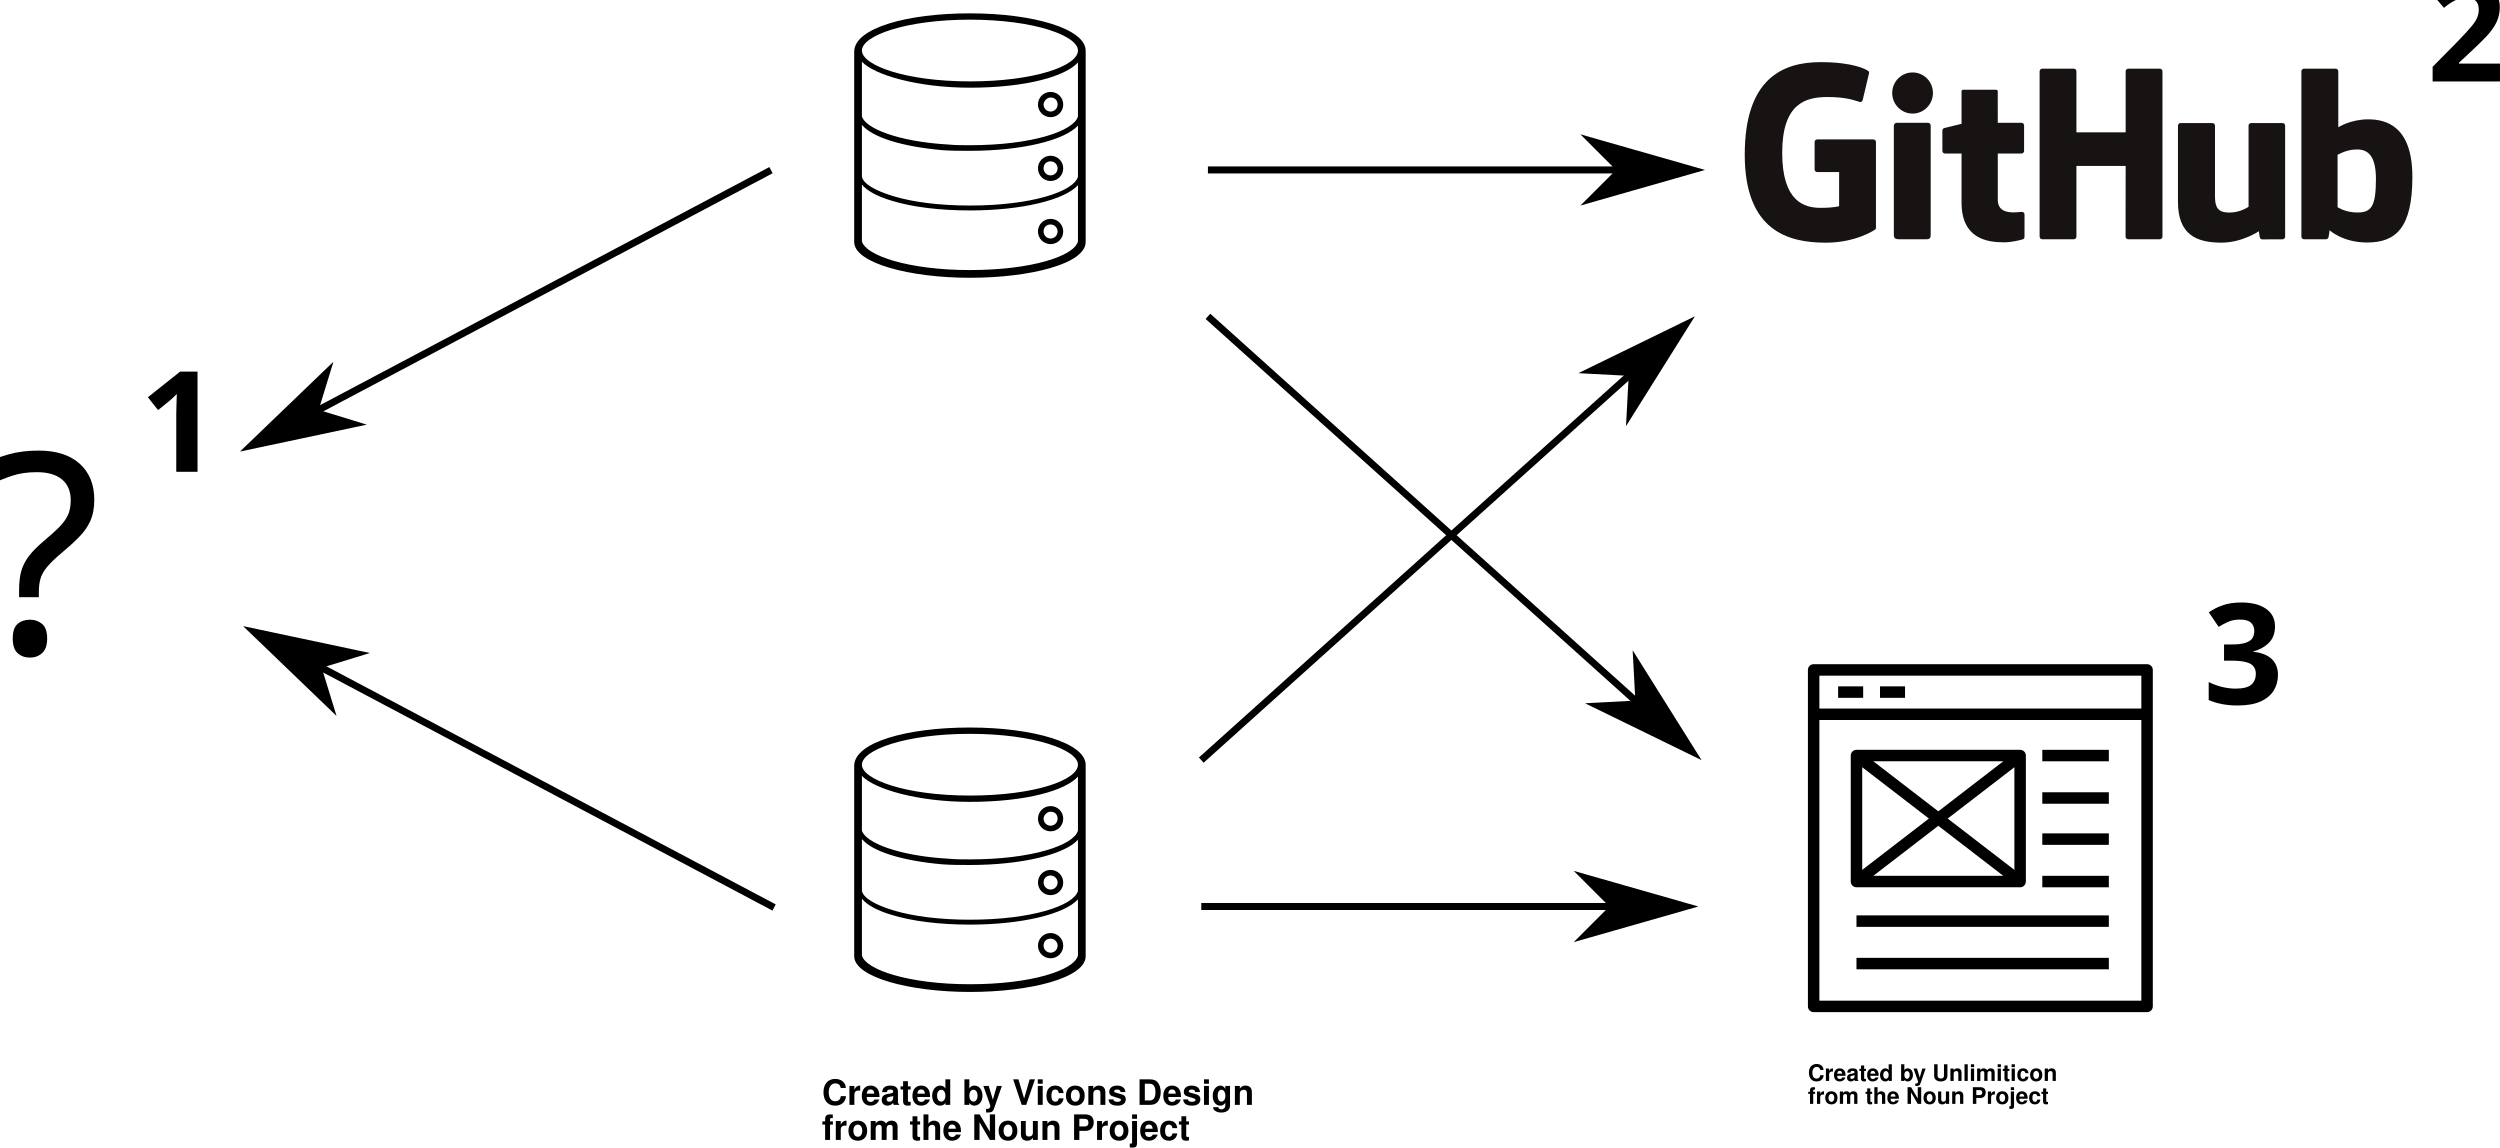
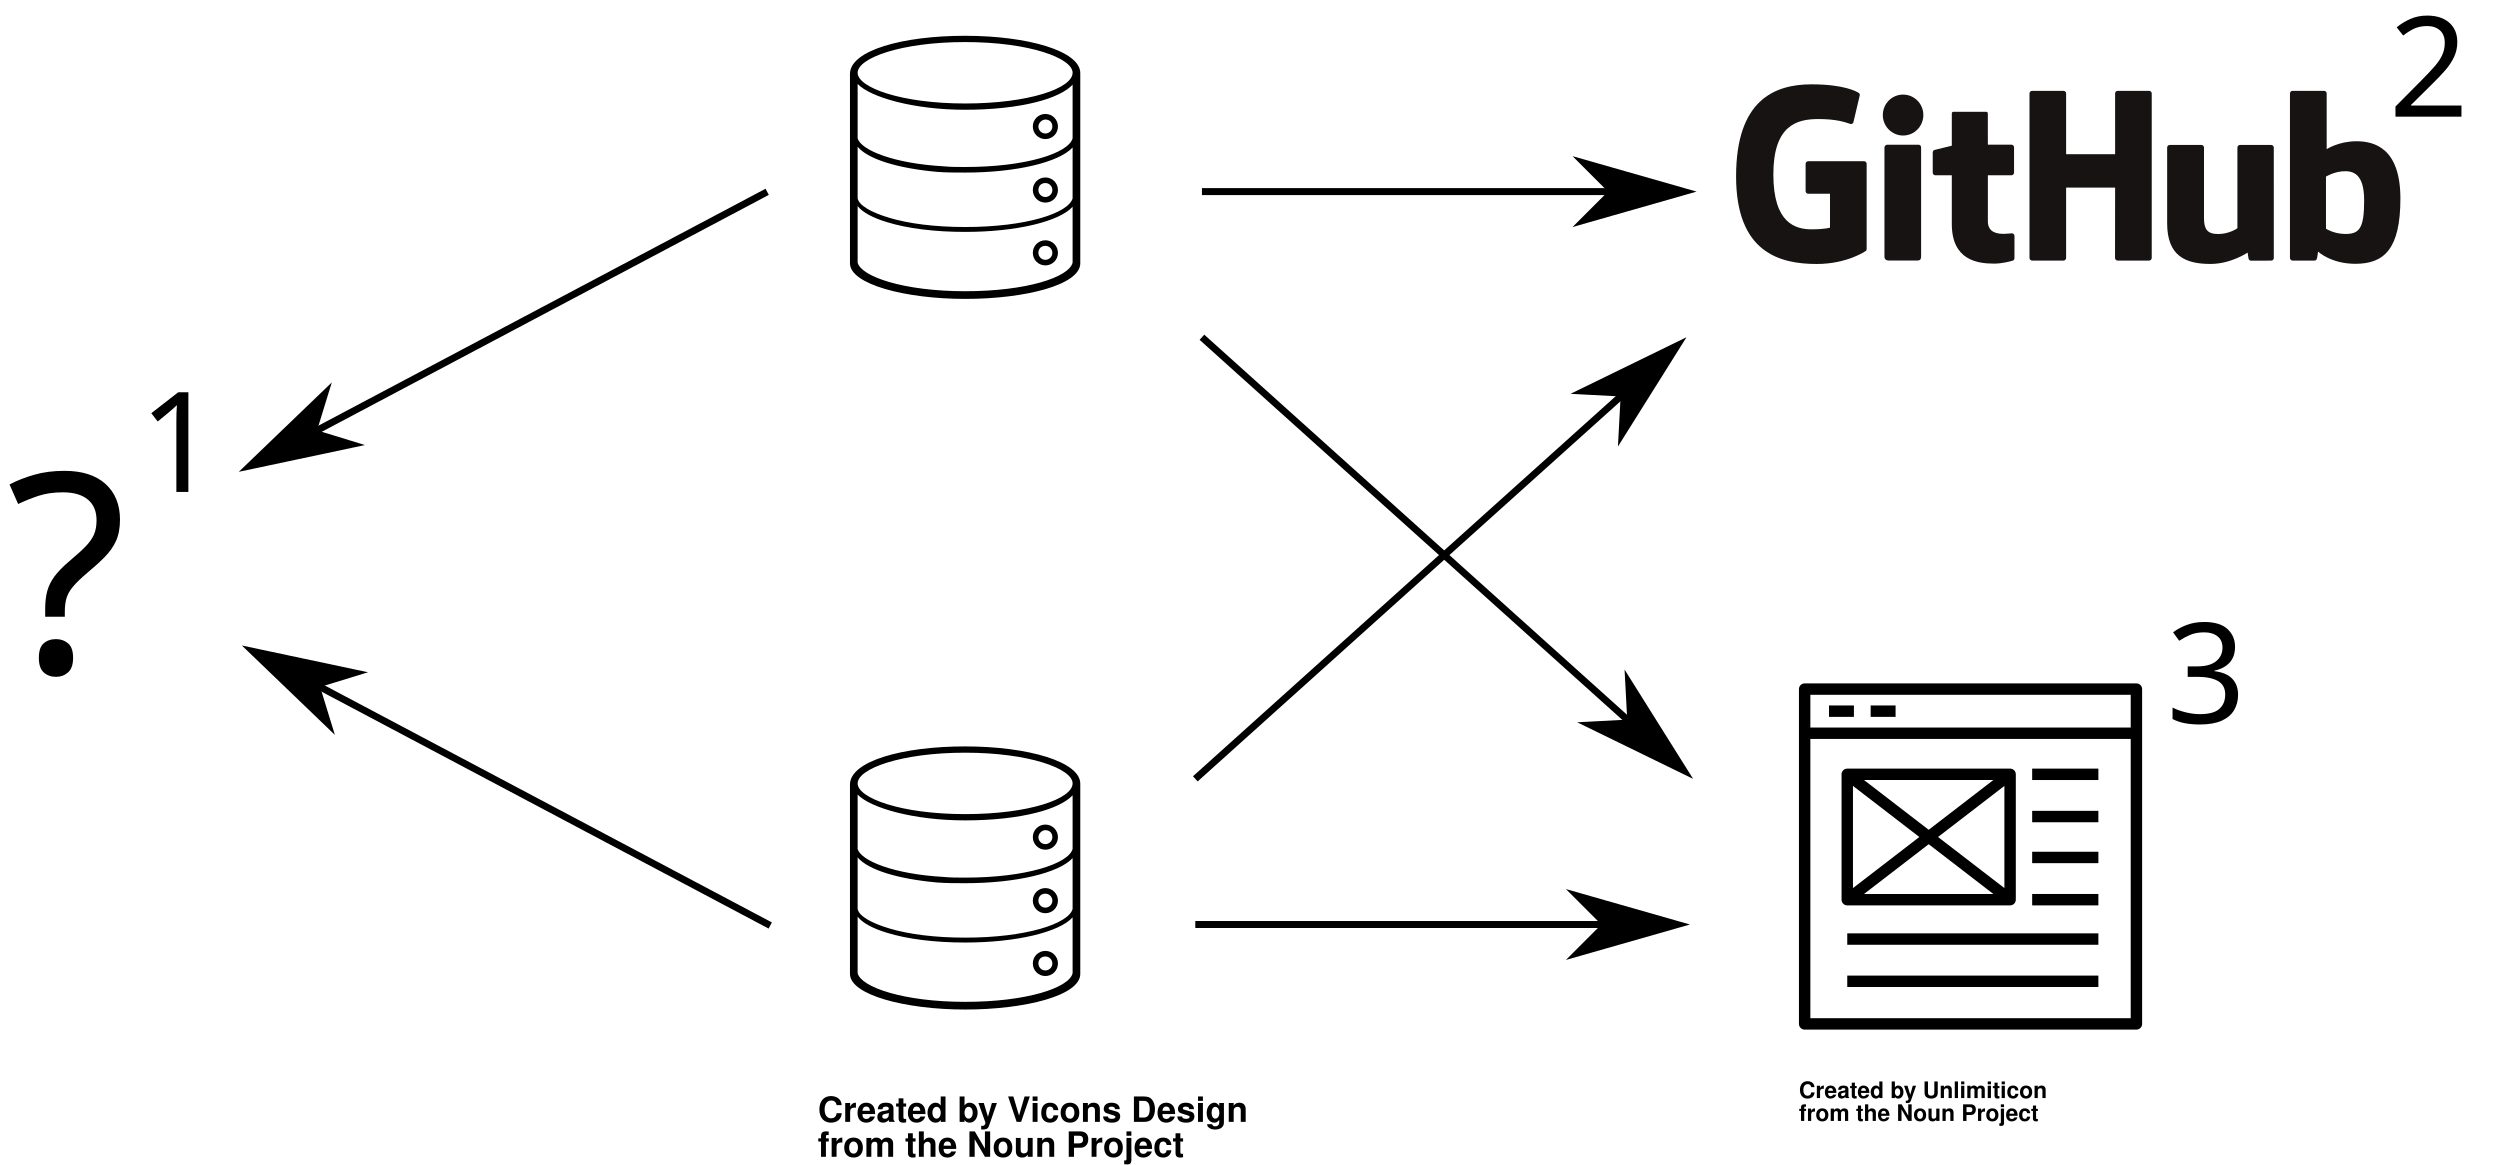
- <svg xmlns="http://www.w3.org/2000/svg" width="100.591mm" height="46.175mm" viewBox="0 0 356.426 163.613" id="svg2" version="1.1">
+ <svg xmlns="http://www.w3.org/2000/svg" width="101.093mm" height="47.085mm" viewBox="0 0 358.204 166.836" id="svg2" version="1.1">
  <defs id="defs4">
    <marker style="overflow:visible" id="marker4911" refX="0" refY="0" orient="auto">
-       <path transform="matrix(-0.8,0,0,-0.8,-10,0)" style="fill:#000000;fill-opacity:1;fill-rule:evenodd;stroke:#000000;stroke-width:1pt;stroke-opacity:1" d="M 0,0 5,-5 -12.5,0 5,5 0,0 Z" id="path4913" />
+       <path transform="matrix(-0.8,0,0,-0.8,-10,0)" style="fill:#000000;fill-opacity:1;fill-rule:evenodd;stroke:#000000;stroke-width:1pt;stroke-opacity:1" d="M 0,0 5,-5 -12.5,0 5,5 Z" id="path4913" />
    </marker>
    <marker orient="auto" refY="0" refX="0" id="marker4859" style="overflow:visible">
-       <path id="path4861" d="M 0,0 5,-5 -12.5,0 5,5 0,0 Z" style="fill:#000000;fill-opacity:1;fill-rule:evenodd;stroke:#000000;stroke-width:1pt;stroke-opacity:1" transform="matrix(-0.8,0,0,-0.8,-10,0)" />
+       <path id="path4861" d="M 0,0 5,-5 -12.5,0 5,5 Z" style="fill:#000000;fill-opacity:1;fill-rule:evenodd;stroke:#000000;stroke-width:1pt;stroke-opacity:1" transform="matrix(-0.8,0,0,-0.8,-10,0)" />
    </marker>
    <marker style="overflow:visible" id="marker4813" refX="0" refY="0" orient="auto">
-       <path transform="matrix(-0.8,0,0,-0.8,-10,0)" style="fill:#000000;fill-opacity:1;fill-rule:evenodd;stroke:#000000;stroke-width:1pt;stroke-opacity:1" d="M 0,0 5,-5 -12.5,0 5,5 0,0 Z" id="path4815" />
+       <path transform="matrix(-0.8,0,0,-0.8,-10,0)" style="fill:#000000;fill-opacity:1;fill-rule:evenodd;stroke:#000000;stroke-width:1pt;stroke-opacity:1" d="M 0,0 5,-5 -12.5,0 5,5 Z" id="path4815" />
    </marker>
    <marker orient="auto" refY="0" refX="0" id="marker4771" style="overflow:visible">
-       <path id="path4773" d="M 0,0 5,-5 -12.5,0 5,5 0,0 Z" style="fill:#000000;fill-opacity:1;fill-rule:evenodd;stroke:#000000;stroke-width:1pt;stroke-opacity:1" transform="matrix(-0.8,0,0,-0.8,-10,0)" />
+       <path id="path4773" d="M 0,0 5,-5 -12.5,0 5,5 Z" style="fill:#000000;fill-opacity:1;fill-rule:evenodd;stroke:#000000;stroke-width:1pt;stroke-opacity:1" transform="matrix(-0.8,0,0,-0.8,-10,0)" />
    </marker>
    <marker style="overflow:visible" id="marker4735" refX="0" refY="0" orient="auto">
-       <path transform="matrix(-0.8,0,0,-0.8,-10,0)" style="fill:#000000;fill-opacity:1;fill-rule:evenodd;stroke:#000000;stroke-width:1pt;stroke-opacity:1" d="M 0,0 5,-5 -12.5,0 5,5 0,0 Z" id="path4737" />
+       <path transform="matrix(-0.8,0,0,-0.8,-10,0)" style="fill:#000000;fill-opacity:1;fill-rule:evenodd;stroke:#000000;stroke-width:1pt;stroke-opacity:1" d="M 0,0 5,-5 -12.5,0 5,5 Z" id="path4737" />
    </marker>
    <marker orient="auto" refY="0" refX="0" id="Arrow1Lend" style="overflow:visible">
-       <path id="path4462" d="M 0,0 5,-5 -12.5,0 5,5 0,0 Z" style="fill:#000000;fill-opacity:1;fill-rule:evenodd;stroke:#000000;stroke-width:1pt;stroke-opacity:1" transform="matrix(-0.8,0,0,-0.8,-10,0)" />
+       <path id="path4462" d="M 0,0 5,-5 -12.5,0 5,5 Z" style="fill:#000000;fill-opacity:1;fill-rule:evenodd;stroke:#000000;stroke-width:1pt;stroke-opacity:1" transform="matrix(-0.8,0,0,-0.8,-10,0)" />
    </marker>
  </defs>
-   <g id="layer1" transform="translate(-150.6357,-108.5656)">
+   <g id="layer1" transform="translate(-150.6357,-105.3419)">
    <g id="g3375" transform="translate(267.8196,211.0883)">
-       <path id="path3357" d="m 21.1,1.2 c -9,0 -16.4,2.1 -16.5,5.4 0,0.1 0,20.4 0,25.9 0,0.8 0,1.3 0,1.3 0,3 7.9,5.1 16.5,5.1 8.6,0 16.5,-2 16.5,-5.1 0,-3.1 0,-27.1 0,-27.2 C 37.7,3.4 30.1,1.2 21.1,1.2 Z m 0,9.7 C 11.9,10.9 5.7,8.6 5.7,6.5 c 0,-2.1 6.2,-4.4 15.4,-4.4 9.2,0 15.4,2.3 15.4,4.4 0,2.2 -6.2,4.4 -15.4,4.4 z M 36.5,33.7 C 36,35.8 29.9,37.8 21.1,37.8 12.3,37.8 6.2,35.7 5.7,33.7 l 0,0 0,-8.1 c 0.7,0.9 2.2,1.7 4.2,2.3 2.9,0.9 6.8,1.4 11.2,1.4 7.4,0 13.5,-1.5 15.4,-3.6 l 0,8 z m 0,-9.2 C 35.9,26.6 29.9,28.6 21.1,28.6 16.7,28.6 13,28.1 10.3,27.3 7.6,26.5 5.9,25.5 5.7,24.5 l 0,-7.4 c 1.5,1.8 5.8,3.1 11.4,3.6 1.3,0.1 2.6,0.1 4,0.1 7.4,0 13.5,-1.5 15.4,-3.6 l 0,7.3 z m 0,-8.6 C 35.9,18 29.9,20 21.1,20 20,20 19,20 18,19.9 10.9,19.5 6.2,17.6 5.7,15.9 l 0,-7.8 c 1.8,1.9 8,3.7 15.4,3.7 3.9,0 7.5,-0.4 10.2,-1.1 2.4,-0.6 4.3,-1.5 5.2,-2.5 l 0,7.7 z" />
+       <path id="path3357" d="m 21.1,1.2 c -9,0 -16.4,2.1 -16.5,5.4 0,0.1 0,20.4 0,25.9 0,0.8 0,1.3 0,1.3 0,3 7.9,5.1 16.5,5.1 8.6,0 16.5,-2 16.5,-5.1 0,-3.1 0,-27.1 0,-27.2 C 37.7,3.4 30.1,1.2 21.1,1.2 Z m 0,9.7 C 11.9,10.9 5.7,8.6 5.7,6.5 c 0,-2.1 6.2,-4.4 15.4,-4.4 9.2,0 15.4,2.3 15.4,4.4 0,2.2 -6.2,4.4 -15.4,4.4 z M 36.5,33.7 C 36,35.8 29.9,37.8 21.1,37.8 12.3,37.8 6.2,35.7 5.7,33.7 v 0 -8.1 c 0.7,0.9 2.2,1.7 4.2,2.3 2.9,0.9 6.8,1.4 11.2,1.4 7.4,0 13.5,-1.5 15.4,-3.6 z m 0,-9.2 C 35.9,26.6 29.9,28.6 21.1,28.6 16.7,28.6 13,28.1 10.3,27.3 7.6,26.5 5.9,25.5 5.7,24.5 v -7.4 c 1.5,1.8 5.8,3.1 11.4,3.6 1.3,0.1 2.6,0.1 4,0.1 7.4,0 13.5,-1.5 15.4,-3.6 z m 0,-8.6 C 35.9,18 29.9,20 21.1,20 20,20 19,20 18,19.9 10.9,19.5 6.2,17.6 5.7,15.9 V 8.1 c 1.8,1.9 8,3.7 15.4,3.7 3.9,0 7.5,-0.4 10.2,-1.1 2.4,-0.6 4.3,-1.5 5.2,-2.5 z" />
      <path id="path3359" d="m 30.8,14.2 c 0,1 0.8,1.8 1.8,1.8 1,0 1.8,-0.8 1.8,-1.8 0,-1 -0.8,-1.8 -1.8,-1.8 -1,0 -1.8,0.8 -1.8,1.8 z m 2.8,0 c 0,0.6 -0.5,1 -1,1 -0.6,0 -1,-0.5 -1,-1 0,-0.5 0.5,-1 1,-1 0.6,0 1,0.4 1,1 z" />
      <path id="path3361" d="m 32.6,25.1 c 1,0 1.8,-0.8 1.8,-1.8 0,-1 -0.8,-1.8 -1.8,-1.8 -1,0 -1.8,0.8 -1.8,1.8 0,1 0.8,1.8 1.8,1.8 z m 0,-2.8 c 0.6,0 1,0.5 1,1 0,0.6 -0.5,1 -1,1 -0.6,0 -1,-0.5 -1,-1 0,-0.6 0.4,-1 1,-1 z" />
      <path id="path3363" d="m 32.6,34.1 c 1,0 1.8,-0.8 1.8,-1.8 0,-1 -0.8,-1.8 -1.8,-1.8 -1,0 -1.8,0.8 -1.8,1.8 0,1 0.8,1.8 1.8,1.8 z m 0,-2.8 c 0.6,0 1,0.5 1,1 0,0.6 -0.5,1 -1,1 -0.6,0 -1,-0.5 -1,-1 0,-0.6 0.4,-1 1,-1 z" />
-       <text id="text3365" font-weight="bold" font-size="5px" y="55" x="0" style="font-weight:bold;font-size:5px;font-family:'Helvetica Neue', Helvetica, Arial-Unicode, Arial, Sans-serif;fill:#000000">Created by Vicons Design</text>
-       <text id="text3367" font-weight="bold" font-size="5px" y="60" x="0" style="font-weight:bold;font-size:5px;font-family:'Helvetica Neue', Helvetica, Arial-Unicode, Arial, Sans-serif;fill:#000000">from the Noun Project</text>
+       <text id="text3365" font-weight="bold" font-size="5px" y="55" x="0" style="font-weight:bold;font-size:5px;line-height:0%;font-family:'Helvetica Neue', Helvetica, Arial-Unicode, Arial, Sans-serif;fill:#000000">Created by Vicons Design</text>
+       <text id="text3367" font-weight="bold" font-size="5px" y="60" x="0" style="font-weight:bold;font-size:5px;line-height:0%;font-family:'Helvetica Neue', Helvetica, Arial-Unicode, Arial, Sans-serif;fill:#000000">from the Noun Project</text>
    </g>
    <g id="g3375-3" transform="translate(267.8196,109.2688)">
-       <path id="path3357-6" d="m 21.1,1.2 c -9,0 -16.4,2.1 -16.5,5.4 0,0.1 0,20.4 0,25.9 0,0.8 0,1.3 0,1.3 0,3 7.9,5.1 16.5,5.1 8.6,0 16.5,-2 16.5,-5.1 0,-3.1 0,-27.1 0,-27.2 C 37.7,3.4 30.1,1.2 21.1,1.2 Z m 0,9.7 C 11.9,10.9 5.7,8.6 5.7,6.5 c 0,-2.1 6.2,-4.4 15.4,-4.4 9.2,0 15.4,2.3 15.4,4.4 0,2.2 -6.2,4.4 -15.4,4.4 z M 36.5,33.7 C 36,35.8 29.9,37.8 21.1,37.8 12.3,37.8 6.2,35.7 5.7,33.7 l 0,0 0,-8.1 c 0.7,0.9 2.2,1.7 4.2,2.3 2.9,0.9 6.8,1.4 11.2,1.4 7.4,0 13.5,-1.5 15.4,-3.6 l 0,8 z m 0,-9.2 C 35.9,26.6 29.9,28.6 21.1,28.6 16.7,28.6 13,28.1 10.3,27.3 7.6,26.5 5.9,25.5 5.7,24.5 l 0,-7.4 c 1.5,1.8 5.8,3.1 11.4,3.6 1.3,0.1 2.6,0.1 4,0.1 7.4,0 13.5,-1.5 15.4,-3.6 l 0,7.3 z m 0,-8.6 C 35.9,18 29.9,20 21.1,20 20,20 19,20 18,19.9 10.9,19.5 6.2,17.6 5.7,15.9 l 0,-7.8 c 1.8,1.9 8,3.7 15.4,3.7 3.9,0 7.5,-0.4 10.2,-1.1 2.4,-0.6 4.3,-1.5 5.2,-2.5 l 0,7.7 z" />
+       <path id="path3357-6" d="m 21.1,1.2 c -9,0 -16.4,2.1 -16.5,5.4 0,0.1 0,20.4 0,25.9 0,0.8 0,1.3 0,1.3 0,3 7.9,5.1 16.5,5.1 8.6,0 16.5,-2 16.5,-5.1 0,-3.1 0,-27.1 0,-27.2 C 37.7,3.4 30.1,1.2 21.1,1.2 Z m 0,9.7 C 11.9,10.9 5.7,8.6 5.7,6.5 c 0,-2.1 6.2,-4.4 15.4,-4.4 9.2,0 15.4,2.3 15.4,4.4 0,2.2 -6.2,4.4 -15.4,4.4 z M 36.5,33.7 C 36,35.8 29.9,37.8 21.1,37.8 12.3,37.8 6.2,35.7 5.7,33.7 v 0 -8.1 c 0.7,0.9 2.2,1.7 4.2,2.3 2.9,0.9 6.8,1.4 11.2,1.4 7.4,0 13.5,-1.5 15.4,-3.6 z m 0,-9.2 C 35.9,26.6 29.9,28.6 21.1,28.6 16.7,28.6 13,28.1 10.3,27.3 7.6,26.5 5.9,25.5 5.7,24.5 v -7.4 c 1.5,1.8 5.8,3.1 11.4,3.6 1.3,0.1 2.6,0.1 4,0.1 7.4,0 13.5,-1.5 15.4,-3.6 z m 0,-8.6 C 35.9,18 29.9,20 21.1,20 20,20 19,20 18,19.9 10.9,19.5 6.2,17.6 5.7,15.9 V 8.1 c 1.8,1.9 8,3.7 15.4,3.7 3.9,0 7.5,-0.4 10.2,-1.1 2.4,-0.6 4.3,-1.5 5.2,-2.5 z" />
      <path id="path3359-7" d="m 30.8,14.2 c 0,1 0.8,1.8 1.8,1.8 1,0 1.8,-0.8 1.8,-1.8 0,-1 -0.8,-1.8 -1.8,-1.8 -1,0 -1.8,0.8 -1.8,1.8 z m 2.8,0 c 0,0.6 -0.5,1 -1,1 -0.6,0 -1,-0.5 -1,-1 0,-0.5 0.5,-1 1,-1 0.6,0 1,0.4 1,1 z" />
      <path id="path3361-5" d="m 32.6,25.1 c 1,0 1.8,-0.8 1.8,-1.8 0,-1 -0.8,-1.8 -1.8,-1.8 -1,0 -1.8,0.8 -1.8,1.8 0,1 0.8,1.8 1.8,1.8 z m 0,-2.8 c 0.6,0 1,0.5 1,1 0,0.6 -0.5,1 -1,1 -0.6,0 -1,-0.5 -1,-1 0,-0.6 0.4,-1 1,-1 z" />
      <path id="path3363-3" d="m 32.6,34.1 c 1,0 1.8,-0.8 1.8,-1.8 0,-1 -0.8,-1.8 -1.8,-1.8 -1,0 -1.8,0.8 -1.8,1.8 0,1 0.8,1.8 1.8,1.8 z m 0,-2.8 c 0.6,0 1,0.5 1,1 0,0.6 -0.5,1 -1,1 -0.6,0 -1,-0.5 -1,-1 0,-0.6 0.4,-1 1,-1 z" />
    </g>
    <path style="fill:none;fill-rule:evenodd;stroke:#000000;stroke-width:1px;stroke-linecap:butt;stroke-linejoin:miter;stroke-opacity:1;marker-end:url(#Arrow1Lend)" d="m 260.557,132.825 -73.993,39.21" id="path3416" />
    <path style="fill:none;fill-rule:evenodd;stroke:#000000;stroke-width:1px;stroke-linecap:butt;stroke-linejoin:miter;stroke-opacity:1;marker-end:url(#marker4735)" d="M 260.998,237.948 187.005,198.738" id="path3416-2" />
-     <text xml:space="preserve" style="font-style:normal;font-weight:normal;font-size:40px;line-height:125%;font-family:sans-serif;letter-spacing:0px;word-spacing:0px;fill:#000000;fill-opacity:1;stroke:none;stroke-width:1px;stroke-linecap:butt;stroke-linejoin:miter;stroke-opacity:1" x="147.765" y="201.758" id="text3433">
-       <tspan id="tspan3435" x="147.765" y="201.758">?</tspan>
+     <text xml:space="preserve" style="font-style:normal;font-weight:normal;line-height:0%;font-family:sans-serif;letter-spacing:0px;word-spacing:0px;fill:#000000;fill-opacity:1;stroke:none;stroke-width:1px;stroke-linecap:butt;stroke-linejoin:miter;stroke-opacity:1" x="151.515" y="201.758" id="text3433">
+       <tspan id="tspan3435" x="151.515" y="201.758" style="font-size:40px;line-height:1.25">?</tspan>
    </text>
    <g id="g3490" transform="matrix(0.6541769,0,0,0.6541769,408.3912,203.258)">
      <g id="g3458">
-         <path id="path3460" d="M 73.916,0 1.25,0 C 0.56,0 0,0.56 0,1.25 l 0,9.667 0,63.667 c 0,0.69 0.56,1.25 1.25,1.25 l 72.666,0 c 0.69,0 1.25,-0.56 1.25,-1.25 l 0,-63.667 0,-9.667 C 75.166,0.56 74.607,0 73.916,0 Z M 2.5,2.5 l 70.166,0 0,7.167 -70.166,0 0,-7.167 z m 70.166,70.833 -70.166,0 0,-61.166 70.166,0 0,61.166 z" />
-         <path id="path3462" d="m 10.583,48.625 35.667,0 c 0.69,0 1.25,-0.56 1.25,-1.25 l 0,-27.459 c 0,-0.69 -0.56,-1.25 -1.25,-1.25 l -35.667,0 c -0.69,0 -1.25,0.56 -1.25,1.25 l 0,27.458 c 0,0.691 0.56,1.251 1.25,1.251 z M 30.466,33.645 45,22.456 45,44.834 30.466,33.645 Z m 12.111,12.48 -28.321,0 14.161,-10.902 14.16,10.902 z M 28.417,32.068 14.256,21.166 l 28.322,0 -14.161,10.902 z m -2.05,1.577 -14.534,11.189 0,-22.378 14.534,11.189 z" />
+         <path id="path3460" d="M 73.916,0 H 1.25 C 0.56,0 0,0.56 0,1.25 v 9.667 63.667 c 0,0.69 0.56,1.25 1.25,1.25 h 72.666 c 0.69,0 1.25,-0.56 1.25,-1.25 V 10.917 1.25 C 75.166,0.56 74.607,0 73.916,0 Z M 2.5,2.5 H 72.666 V 9.667 H 2.5 Z M 72.666,73.333 H 2.5 V 12.167 h 70.166 z" />
+         <path id="path3462" d="M 10.583,48.625 H 46.25 c 0.69,0 1.25,-0.56 1.25,-1.25 V 19.916 c 0,-0.69 -0.56,-1.25 -1.25,-1.25 H 10.583 c -0.69,0 -1.25,0.56 -1.25,1.25 v 27.458 c 0,0.691 0.56,1.251 1.25,1.251 z M 30.466,33.645 45,22.456 v 22.378 z m 12.111,12.48 H 14.256 L 28.417,35.223 Z M 28.417,32.068 14.256,21.166 h 28.322 z m -2.05,1.577 -14.534,11.189 V 22.456 Z" />
        <rect id="rect3464" height="2.5" width="14.5" y="18.666" x="51.083" />
        <rect id="rect3466" height="2.5" width="14.5" y="27.916" x="51.083" />
        <rect id="rect3468" height="2.5" width="14.5" y="36.875" x="51.083" />
        <rect id="rect3470" height="2.5" width="14.5" y="46.125" x="51.083" />
        <rect id="rect3472" height="2.5" width="55" y="54.75" x="10.583" />
        <rect id="rect3474" height="2.5" width="55" y="64" x="10.583" />
        <rect id="rect3476" height="2.5" width="5.458" y="4.834" x="6.583" />
        <rect id="rect3478" height="2.5" width="5.458" y="4.834" x="15.708" />
      </g>
-       <text id="text3480" font-weight="bold" font-size="5px" y="90.833" x="0" style="font-weight:bold;font-size:5px;font-family:'Helvetica Neue', Helvetica, Arial-Unicode, Arial, Sans-serif;fill:#000000">Created by Unlimiticon</text>
-       <text id="text3482" font-weight="bold" font-size="5px" y="95.833" x="0" style="font-weight:bold;font-size:5px;font-family:'Helvetica Neue', Helvetica, Arial-Unicode, Arial, Sans-serif;fill:#000000">from the Noun Project</text>
+       <text id="text3480" font-weight="bold" font-size="5px" y="90.833" x="0" style="font-weight:bold;font-size:5px;line-height:0%;font-family:'Helvetica Neue', Helvetica, Arial-Unicode, Arial, Sans-serif;fill:#000000">Created by Unlimiticon</text>
+       <text id="text3482" font-weight="bold" font-size="5px" y="95.833" x="0" style="font-weight:bold;font-size:5px;line-height:0%;font-family:'Helvetica Neue', Helvetica, Arial-Unicode, Arial, Sans-serif;fill:#000000">from the Noun Project</text>
    </g>
    <g transform="matrix(1.25,0,0,-1.25,141.358,206.4076)" id="g3550">
      <g transform="matrix(0.01585599,0,0,0.01585599,206.4216,50.59353)" id="g3552">
-         <path id="path3554" style="fill:#161312;fill-opacity:1;fill-rule:nonzero;stroke:none" d="m 924.973,742.875 -403.567,0 c -10.41,0 -18.855,-8.449 -18.855,-18.867 l 0,-197.305 c 0,-10.41 8.445,-18.887 18.855,-18.887 l 157.434,0 0,-245.136 c 0,0 -35.356,-12.051 -133.078,-12.051 -115.301,0 -276.367,42.133 -276.367,396.312 0,354.259 167.714,400.869 325.175,400.869 136.297,0 195.02,-24 232.383,-35.56 11.738,-3.6 22.598,8.09 22.598,18.51 l 45.019,190.64 c 0,4.87 -1.648,10.74 -7.207,14.73 -15.175,10.82 -107.746,62.62 -341.601,62.62 C 276.348,1298.75 0,1184.13 0,633.129 0,82.109 316.395,0 583.02,0 c 220.757,0 354.683,94.34 354.683,94.34 5.52,3.051 6.113,10.762 6.113,14.301 l 0,615.367 c 0,10.418 -8.433,18.867 -18.843,18.867" />
-         <path id="path3556" style="fill:#161312;fill-opacity:1;fill-rule:nonzero;stroke:none" d="m 3004.75,1232.73 c 0,10.5 -8.32,18.97 -18.73,18.97 l -227.23,0 c -10.38,0 -18.82,-8.47 -18.82,-18.97 0,-0.05 0.06,-439.125 0.06,-439.125 l -354.19,0 0,439.125 c 0,10.5 -8.36,18.97 -18.75,18.97 l -227.22,0 c -10.34,0 -18.77,-8.47 -18.77,-18.97 l 0,-1189.031 c 0,-10.488 8.43,-19.027 18.77,-19.027 l 227.22,0 c 10.39,0 18.75,8.539 18.75,19.027 l 0,508.59 354.19,0 c 0,0 -0.62,-508.551 -0.62,-508.59 0,-10.488 8.43,-19.027 18.82,-19.027 l 227.77,0 c 10.41,0 18.73,8.539 18.75,19.027 l 0,1189.031" />
+         <path id="path3554" style="fill:#161312;fill-opacity:1;fill-rule:nonzero;stroke:none" d="M 924.973,742.875 H 521.406 c -10.41,0 -18.855,-8.449 -18.855,-18.867 V 526.703 c 0,-10.41 8.445,-18.887 18.855,-18.887 H 678.84 V 262.68 c 0,0 -35.356,-12.051 -133.078,-12.051 -115.301,0 -276.367,42.133 -276.367,396.312 0,354.259 167.714,400.869 325.175,400.869 136.297,0 195.02,-24 232.383,-35.56 11.738,-3.6 22.598,8.09 22.598,18.51 l 45.019,190.64 c 0,4.87 -1.648,10.74 -7.207,14.73 -15.175,10.82 -107.746,62.62 -341.601,62.62 C 276.348,1298.75 0,1184.13 0,633.129 0,82.109 316.395,0 583.02,0 c 220.757,0 354.683,94.34 354.683,94.34 5.52,3.051 6.113,10.762 6.113,14.301 v 615.367 c 0,10.418 -8.433,18.867 -18.843,18.867" />
+         <path id="path3556" style="fill:#161312;fill-opacity:1;fill-rule:nonzero;stroke:none" d="m 3004.75,1232.73 c 0,10.5 -8.32,18.97 -18.73,18.97 h -227.23 c -10.38,0 -18.82,-8.47 -18.82,-18.97 0,-0.05 0.06,-439.125 0.06,-439.125 h -354.19 v 439.125 c 0,10.5 -8.36,18.97 -18.75,18.97 h -227.22 c -10.34,0 -18.77,-8.47 -18.77,-18.97 V 43.699 c 0,-10.488 8.43,-19.027 18.77,-19.027 h 227.22 c 10.39,0 18.75,8.539 18.75,19.027 V 552.289 h 354.19 c 0,0 -0.62,-508.551 -0.62,-508.59 0,-10.488 8.43,-19.027 18.82,-19.027 H 2986 c 10.41,0 18.73,8.539 18.75,19.027 V 1232.73" />
        <path id="path3558" style="fill:#161312;fill-opacity:1;fill-rule:nonzero;stroke:none" d="m 1353.76,1076.7 c 0,81.82 -65.6,147.94 -146.53,147.94 -80.85,0 -146.5,-66.12 -146.5,-147.94 0,-81.735 65.65,-148.032 146.5,-148.032 80.93,0 146.53,66.297 146.53,148.032" />
-         <path id="path3560" style="fill:#161312;fill-opacity:1;fill-rule:nonzero;stroke:none" d="m 1337.51,294.52 c 0,30.464 0,548.859 0,548.859 0,10.422 -8.41,18.941 -18.8,18.941 l -226.51,0 c -10.39,0 -19.69,-10.718 -19.69,-21.136 0,0 0,-660.454 0,-786.352 0,-23.113 14.4,-29.98 33.04,-29.98 0,0 96.68,0 204.08,0 22.39,0 27.88,10.988 27.88,30.348 0,42.152 0,207.27 0,239.321" />
-         <path id="path3562" style="fill:#161312;fill-opacity:1;fill-rule:nonzero;stroke:none" d="m 3868.32,860.531 -225.49,0 c -10.34,0 -18.76,-8.523 -18.76,-19.011 l 0,-583.02 c 0,0 -57.28,-41.91 -138.59,-41.91 -81.3,0 -102.88,36.89 -102.88,116.5 0,79.707 0,508.43 0,508.43 0,10.488 -8.4,19.011 -18.75,19.011 l -228.85,0 c -10.33,0 -18.79,-8.523 -18.79,-19.011 0,0 0,-310.481 0,-546.93 0,-236.461 131.79,-294.309 313.09,-294.309 148.73,0 268.65,82.168 268.65,82.168 0,0 5.71,-43.301 8.29,-48.438 2.59,-5.121 9.32,-10.293 16.59,-10.293 l 145.59,0.641 c 10.33,0 18.79,8.539 18.79,18.98 l -0.07,798.18 c 0,10.488 -8.43,19.011 -18.82,19.011" />
-         <path id="path3564" style="fill:#161312;fill-opacity:1;fill-rule:nonzero;stroke:none" d="m 4395.67,217.309 c -78.21,2.382 -131.26,37.871 -131.26,37.871 l 0,376.543 c 0,0 52.34,32.078 116.55,37.812 81.2,7.274 159.44,-17.254 159.44,-210.957 0,-204.258 -35.31,-244.566 -144.73,-241.269 z m 88.94,669.933 c -128.07,0 -215.18,-57.14 -215.18,-57.14 l 0,402.628 c 0,10.5 -8.39,18.97 -18.75,18.97 l -227.87,0 c -10.36,0 -18.78,-8.47 -18.78,-18.97 l 0,-1189.031 c 0,-10.488 8.42,-19.027 18.81,-19.027 0.02,0 158.05,0 158.1,0 7.12,0 12.51,3.668 16.49,10.098 3.93,6.391 9.6,54.82 9.6,54.82 0,0 93.18,-88.301 269.57,-88.301 207.08,0 325.84,105.043 325.84,471.547 0,366.512 -189.67,414.406 -317.83,414.406" />
-         <path id="path3566" style="fill:#161312;fill-opacity:1;fill-rule:nonzero;stroke:none" d="m 1990.58,862.426 -170.45,0 c 0,0 -0.26,225.134 -0.26,225.184 0,8.52 -4.39,12.78 -14.24,12.78 l -232.28,0 c -9.03,0 -13.88,-3.97 -13.88,-12.65 l 0,-232.697 c 0,0 -116.4,-28.102 -124.27,-30.371 -7.84,-2.274 -13.61,-9.5 -13.61,-18.125 l 0,-146.227 c 0,-10.515 8.4,-18.996 18.79,-18.996 l 119.09,0 c 0,0 0,-152.941 0,-351.785 0,-261.289 183.28,-286.961 306.96,-286.961 56.51,0 124.11,18.152 135.27,22.273 6.75,2.48 10.67,9.469 10.67,17.047 l 0.19,160.864 c 0,10.488 -8.86,18.976 -18.84,18.976 -9.93,0 -35.34,-4.039 -61.5,-4.039 -83.72,0 -112.09,38.93 -112.09,89.317 0,50.351 -0.01,334.308 -0.01,334.308 l 170.46,0 c 10.39,0 18.8,8.481 18.8,18.996 l 0,183.16 c 0,10.497 -8.41,18.946 -18.8,18.946" />
+         <path id="path3560" style="fill:#161312;fill-opacity:1;fill-rule:nonzero;stroke:none" d="m 1337.51,294.52 c 0,30.464 0,548.859 0,548.859 0,10.422 -8.41,18.941 -18.8,18.941 H 1092.2 c -10.39,0 -19.69,-10.718 -19.69,-21.136 0,0 0,-660.454 0,-786.352 0,-23.113 14.4,-29.98 33.04,-29.98 0,0 96.68,0 204.08,0 22.39,0 27.88,10.988 27.88,30.348 0,42.152 0,207.27 0,239.321" />
+         <path id="path3562" style="fill:#161312;fill-opacity:1;fill-rule:nonzero;stroke:none" d="m 3868.32,860.531 h -225.49 c -10.34,0 -18.76,-8.523 -18.76,-19.011 V 258.5 c 0,0 -57.28,-41.91 -138.59,-41.91 -81.3,0 -102.88,36.89 -102.88,116.5 0,79.707 0,508.43 0,508.43 0,10.488 -8.4,19.011 -18.75,19.011 H 3135 c -10.33,0 -18.79,-8.523 -18.79,-19.011 0,0 0,-310.481 0,-546.93 0,-236.461 131.79,-294.309 313.09,-294.309 148.73,0 268.65,82.168 268.65,82.168 0,0 5.71,-43.301 8.29,-48.438 2.59,-5.121 9.32,-10.293 16.59,-10.293 l 145.59,0.641 c 10.33,0 18.79,8.539 18.79,18.98 l -0.07,798.18 c 0,10.488 -8.43,19.011 -18.82,19.011" />
+         <path id="path3564" style="fill:#161312;fill-opacity:1;fill-rule:nonzero;stroke:none" d="m 4395.67,217.309 c -78.21,2.382 -131.26,37.871 -131.26,37.871 v 376.543 c 0,0 52.34,32.078 116.55,37.812 81.2,7.274 159.44,-17.254 159.44,-210.957 0,-204.258 -35.31,-244.566 -144.73,-241.269 z m 88.94,669.933 c -128.07,0 -215.18,-57.14 -215.18,-57.14 v 402.628 c 0,10.5 -8.39,18.97 -18.75,18.97 h -227.87 c -10.36,0 -18.78,-8.47 -18.78,-18.97 V 43.699 c 0,-10.488 8.42,-19.027 18.81,-19.027 0.02,0 158.05,0 158.1,0 7.12,0 12.51,3.668 16.49,10.098 3.93,6.391 9.6,54.82 9.6,54.82 0,0 93.18,-88.301 269.57,-88.301 207.08,0 325.84,105.043 325.84,471.547 0,366.512 -189.67,414.406 -317.83,414.406" />
+         <path id="path3566" style="fill:#161312;fill-opacity:1;fill-rule:nonzero;stroke:none" d="m 1990.58,862.426 h -170.45 c 0,0 -0.26,225.134 -0.26,225.184 0,8.52 -4.39,12.78 -14.24,12.78 h -232.28 c -9.03,0 -13.88,-3.97 -13.88,-12.65 V 855.043 c 0,0 -116.4,-28.102 -124.27,-30.371 -7.84,-2.274 -13.61,-9.5 -13.61,-18.125 V 660.32 c 0,-10.515 8.4,-18.996 18.79,-18.996 h 119.09 c 0,0 0,-152.941 0,-351.785 0,-261.289 183.28,-286.961 306.96,-286.961 56.51,0 124.11,18.152 135.27,22.273 6.75,2.48 10.67,9.469 10.67,17.047 l 0.19,160.864 c 0,10.488 -8.86,18.976 -18.84,18.976 -9.93,0 -35.34,-4.039 -61.5,-4.039 -83.72,0 -112.09,38.93 -112.09,89.317 0,50.351 -0.01,334.308 -0.01,334.308 h 170.46 c 10.39,0 18.8,8.481 18.8,18.996 v 183.16 c 0,10.497 -8.41,18.946 -18.8,18.946" />
      </g>
    </g>
-     <text xml:space="preserve" style="font-style:normal;font-variant:normal;font-weight:bold;font-stretch:normal;font-size:40px;line-height:125%;font-family:Raleway;-inkscape-font-specification:'Raleway Bold';letter-spacing:0px;word-spacing:0px;fill:#000000;fill-opacity:1;stroke:none;stroke-width:1px;stroke-linecap:butt;stroke-linejoin:miter;stroke-opacity:1" x="170.532" y="175.829" id="text3577">
-       <tspan id="tspan3579" x="170.532" y="175.829" style="font-style:normal;font-variant:normal;font-weight:bold;font-stretch:normal;font-size:20px;font-family:Raleway;-inkscape-font-specification:'Raleway Bold'">1</tspan>
+     <text xml:space="preserve" style="font-style:normal;font-variant:normal;font-weight:normal;font-stretch:normal;line-height:0%;font-family:'Bitstream Charter';-inkscape-font-specification:'Bitstream Charter';letter-spacing:0px;word-spacing:0px;fill:#000000;fill-opacity:1;stroke:none;stroke-width:1px;stroke-linecap:butt;stroke-linejoin:miter;stroke-opacity:1;" x="170.532" y="175.829" id="text3577">
+       <tspan id="tspan3579" x="170.532" y="175.829" style="font-style:normal;font-variant:normal;font-weight:normal;font-stretch:normal;font-size:20px;line-height:1.25;font-family:'Bitstream Charter';-inkscape-font-specification:'Bitstream Charter';">1</tspan>
    </text>
-     <text xml:space="preserve" style="font-style:normal;font-variant:normal;font-weight:bold;font-stretch:normal;font-size:40px;line-height:125%;font-family:Raleway;-inkscape-font-specification:'Raleway Bold';letter-spacing:0px;word-spacing:0px;fill:#000000;fill-opacity:1;stroke:none;stroke-width:1px;stroke-linecap:butt;stroke-linejoin:miter;stroke-opacity:1" x="496.662" y="120.186" id="text3577-2">
-       <tspan id="tspan3579-7" x="496.662" y="120.186" style="font-style:normal;font-variant:normal;font-weight:bold;font-stretch:normal;font-size:20px;font-family:Raleway;-inkscape-font-specification:'Raleway Bold'">2</tspan>
+     <text xml:space="preserve" style="font-style:normal;font-variant:normal;font-weight:normal;font-stretch:normal;line-height:0%;font-family:'Bitstream Charter';-inkscape-font-specification:'Bitstream Charter';letter-spacing:0px;word-spacing:0px;fill:#000000;fill-opacity:1;stroke:none;stroke-width:1px;stroke-linecap:butt;stroke-linejoin:miter;stroke-opacity:1" x="492.912" y="122.061" id="text3577-2">
+       <tspan id="tspan3579-7" x="492.912" y="122.061" style="font-style:normal;font-variant:normal;font-weight:normal;font-stretch:normal;font-size:20px;line-height:1.25;font-family:'Bitstream Charter';-inkscape-font-specification:'Bitstream Charter'">2</tspan>
    </text>
-     <text xml:space="preserve" style="font-style:normal;font-variant:normal;font-weight:bold;font-stretch:normal;font-size:40px;line-height:125%;font-family:Raleway;-inkscape-font-specification:'Raleway Bold';letter-spacing:0px;word-spacing:0px;fill:#000000;fill-opacity:1;stroke:none;stroke-width:1px;stroke-linecap:butt;stroke-linejoin:miter;stroke-opacity:1" x="464.765" y="208.946" id="text3577-0">
-       <tspan id="tspan3579-9" x="464.765" y="208.946" style="font-style:normal;font-variant:normal;font-weight:bold;font-stretch:normal;font-size:20px;font-family:Raleway;-inkscape-font-specification:'Raleway Bold'">3</tspan>
+     <text xml:space="preserve" style="font-style:normal;font-variant:normal;font-weight:normal;font-stretch:normal;line-height:0%;font-family:'Bitstream Charter';-inkscape-font-specification:'Bitstream Charter';letter-spacing:0px;word-spacing:0px;fill:#000000;fill-opacity:1;stroke:none;stroke-width:1px;stroke-linecap:butt;stroke-linejoin:miter;stroke-opacity:1" x="461.015" y="208.946" id="text3577-0">
+       <tspan id="tspan3579-9" x="461.015" y="208.946" style="font-style:normal;font-variant:normal;font-weight:normal;font-stretch:normal;font-size:20px;line-height:1.25;font-family:'Bitstream Charter';-inkscape-font-specification:'Bitstream Charter'">3</tspan>
    </text>
-     <path style="fill:none;fill-rule:evenodd;stroke:#000000;stroke-width:1px;stroke-linecap:butt;stroke-linejoin:miter;stroke-opacity:1;marker-end:url(#marker4813)" d="m 321.901,237.806 68.934,0" id="path3626" />
+     <path style="fill:none;fill-rule:evenodd;stroke:#000000;stroke-width:1px;stroke-linecap:butt;stroke-linejoin:miter;stroke-opacity:1;marker-end:url(#marker4813)" d="m 321.901,237.806 h 68.934" id="path3626" />
    <path style="fill:none;fill-rule:evenodd;stroke:#000000;stroke-width:1px;stroke-linecap:butt;stroke-linejoin:miter;stroke-opacity:1;marker-end:url(#marker4911)" d="m 321.901,216.936 68.934,-61.977" id="path3628" />
-     <path style="fill:none;fill-rule:evenodd;stroke:#000000;stroke-width:1px;stroke-linecap:butt;stroke-linejoin:miter;stroke-opacity:1;marker-end:url(#marker4771)" d="m 322.85,132.794 68.934,0" id="path3626-6" />
+     <path style="fill:none;fill-rule:evenodd;stroke:#000000;stroke-width:1px;stroke-linecap:butt;stroke-linejoin:miter;stroke-opacity:1;marker-end:url(#marker4771)" d="m 322.85,132.794 h 68.934" id="path3626-6" />
    <path style="fill:none;fill-rule:evenodd;stroke:#000000;stroke-width:1px;stroke-linecap:butt;stroke-linejoin:miter;stroke-opacity:1;marker-end:url(#marker4859)" d="m 322.85,153.664 68.934,61.977" id="path3628-0" />
  </g>
</svg>
